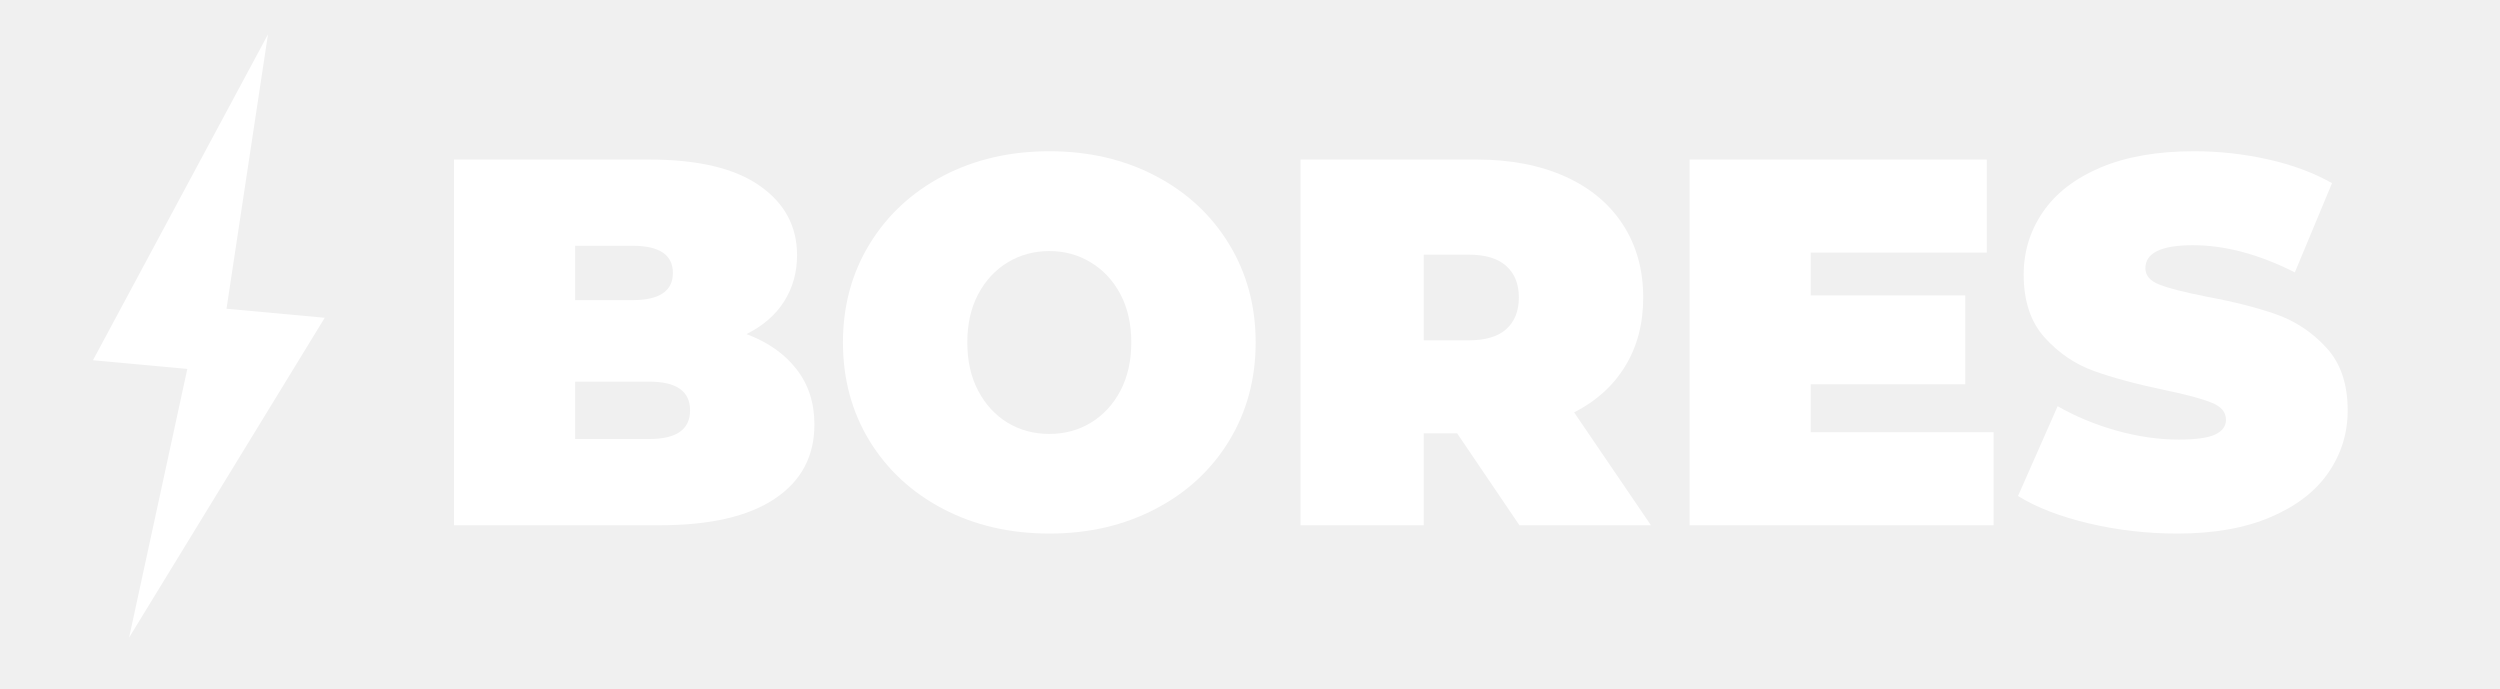
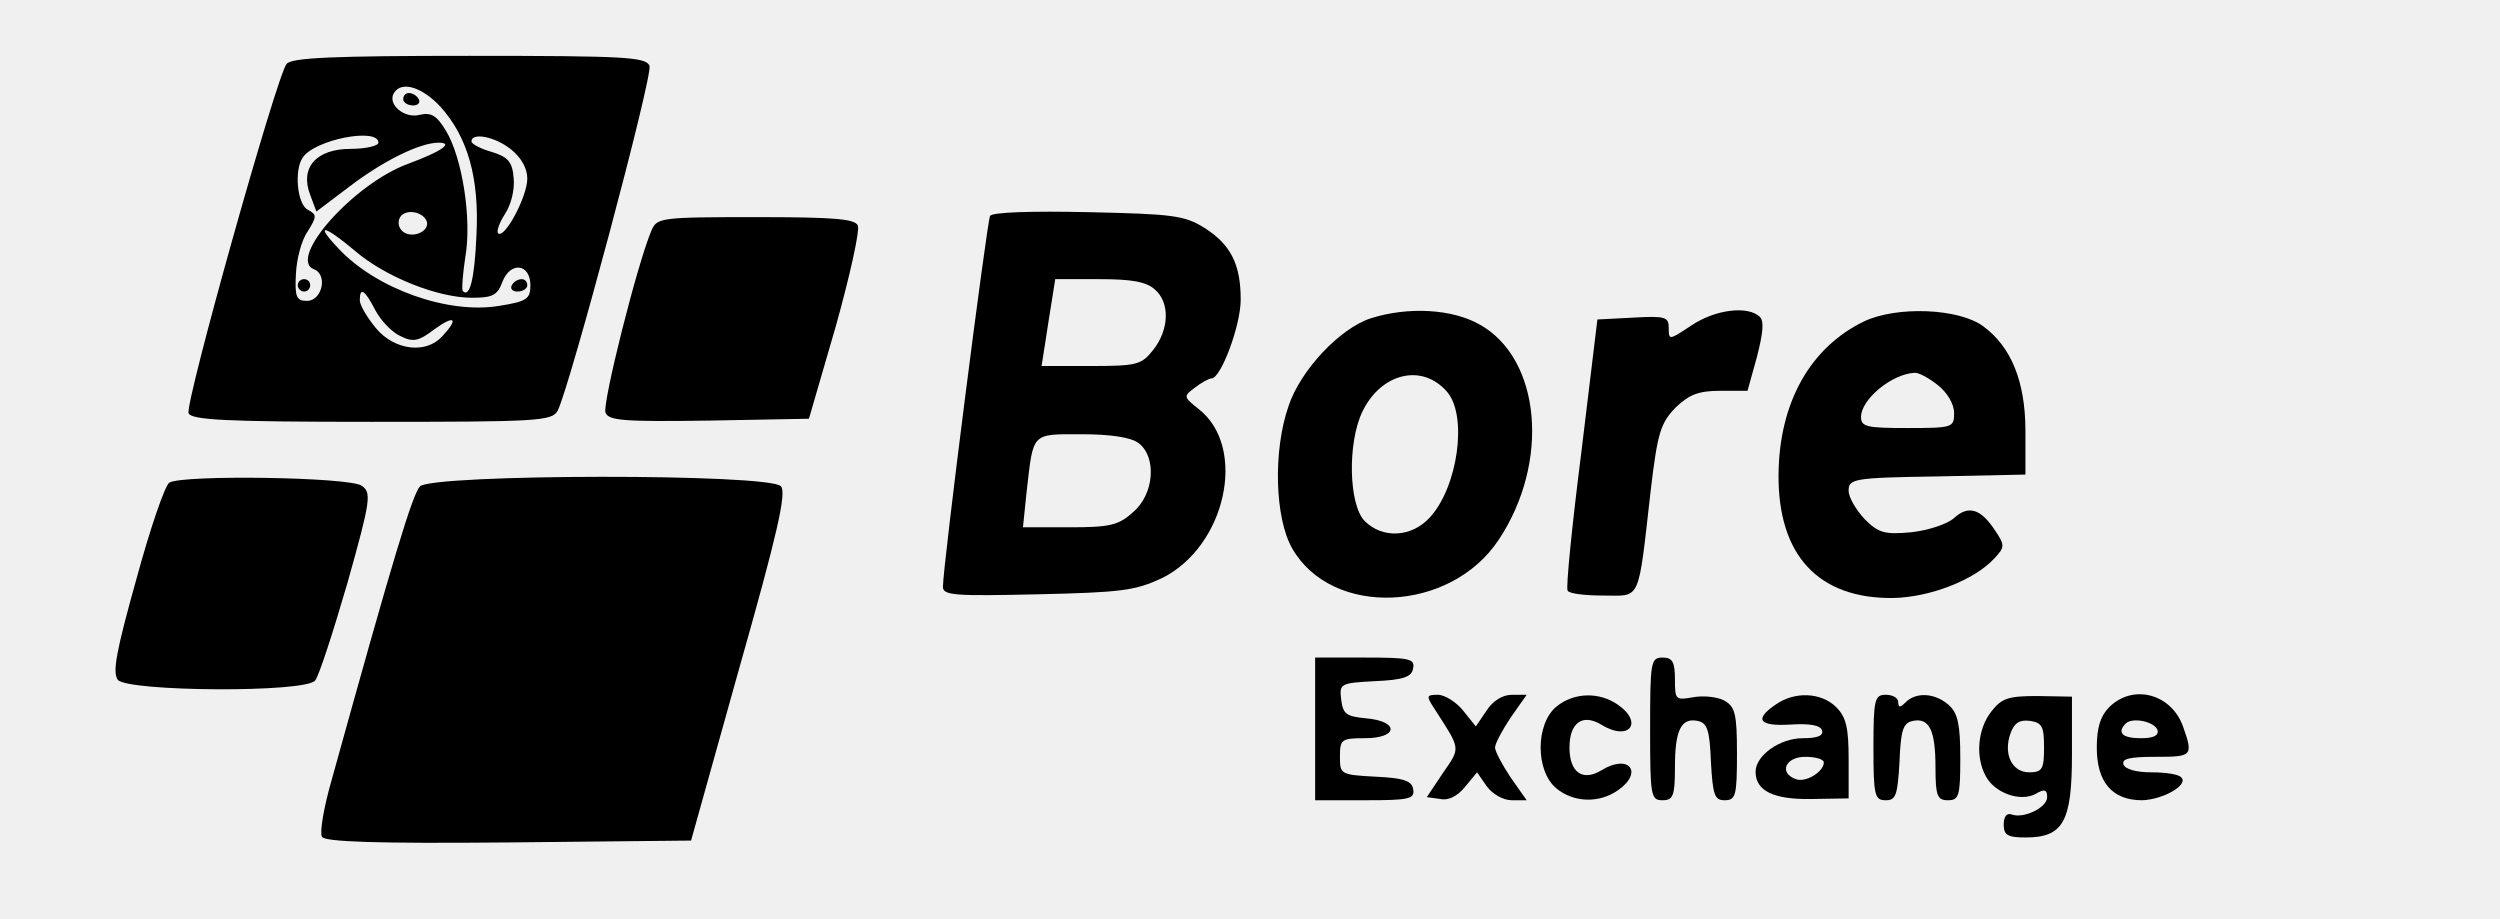
- <svg xmlns="http://www.w3.org/2000/svg" width="276" zoomAndPan="magnify" viewBox="0 0 206.88 57" height="76" preserveAspectRatio="xMidYMid meet" version="1.0">
-   <defs>
-     <g />
-     <clipPath id="f384deeb7e">
-       <path d="M 3.316 2.844 L 31.051 2.844 L 31.051 53.812 L 3.316 53.812 Z M 3.316 2.844 " clip-rule="nonzero" />
-     </clipPath>
-   </defs>
-   <g clip-path="url(#f384deeb7e)">
-     <path fill="#ffffff" d="M 44.102 43.723 L 40.387 41.992 L 52.367 31.27 L 46.594 41.844 L 50.457 43.641 L 37.734 53.812 Z M 15.449 30.547 L 7.637 29.828 L 22.129 2.844 L 18.695 25.566 L 26.828 26.312 L 10.629 52.793 Z M -21.641 39.746 L -25.172 44.348 L -36.707 24.676 L -23.547 35.758 L -19.871 30.969 L -9.328 51.508 L -21.641 39.746 " fill-opacity="1" fill-rule="nonzero" />
-   </g>
-   <g fill="#ffffff" fill-opacity="1">
-     <g transform="translate(35.0613, 43.4913)">
-       <g>
-         <path d="M 26.688 -15.828 C 28.469 -15.16 29.848 -14.191 30.828 -12.922 C 31.816 -11.66 32.312 -10.133 32.312 -8.344 C 32.312 -5.695 31.211 -3.645 29.016 -2.188 C 26.828 -0.727 23.656 0 19.5 0 L 2.469 0 L 2.469 -30.281 L 18.641 -30.281 C 22.68 -30.281 25.727 -29.555 27.781 -28.109 C 29.844 -26.672 30.875 -24.754 30.875 -22.359 C 30.875 -20.941 30.52 -19.672 29.812 -18.547 C 29.113 -17.43 28.07 -16.523 26.688 -15.828 Z M 12.5 -23.141 L 12.5 -18.641 L 17.25 -18.641 C 19.477 -18.641 20.594 -19.391 20.594 -20.891 C 20.594 -22.391 19.477 -23.141 17.25 -23.141 Z M 18.641 -7.141 C 20.891 -7.141 22.016 -7.93 22.016 -9.516 C 22.016 -11.098 20.891 -11.891 18.641 -11.891 L 12.5 -11.891 L 12.5 -7.141 Z M 18.641 -7.141 " />
-       </g>
-     </g>
-   </g>
-   <g fill="#ffffff" fill-opacity="1">
-     <g transform="translate(68.48625, 43.4913)">
-       <g>
-         <path d="M 18.344 0.688 C 15.082 0.688 12.156 0.008 9.562 -1.344 C 6.969 -2.695 4.93 -4.578 3.453 -6.984 C 1.984 -9.391 1.25 -12.109 1.25 -15.141 C 1.25 -18.16 1.984 -20.875 3.453 -23.281 C 4.93 -25.695 6.969 -27.582 9.562 -28.938 C 12.156 -30.289 15.082 -30.969 18.344 -30.969 C 21.594 -30.969 24.516 -30.289 27.109 -28.938 C 29.711 -27.582 31.75 -25.695 33.219 -23.281 C 34.688 -20.875 35.422 -18.16 35.422 -15.141 C 35.422 -12.109 34.688 -9.391 33.219 -6.984 C 31.75 -4.578 29.711 -2.695 27.109 -1.344 C 24.516 0.008 21.594 0.688 18.344 0.688 Z M 18.344 -7.562 C 19.602 -7.562 20.742 -7.867 21.766 -8.484 C 22.797 -9.109 23.613 -9.988 24.219 -11.125 C 24.82 -12.27 25.125 -13.609 25.125 -15.141 C 25.125 -16.672 24.82 -18.004 24.219 -19.141 C 23.613 -20.273 22.797 -21.148 21.766 -21.766 C 20.742 -22.391 19.602 -22.703 18.344 -22.703 C 17.07 -22.703 15.922 -22.391 14.891 -21.766 C 13.867 -21.148 13.055 -20.273 12.453 -19.141 C 11.848 -18.004 11.547 -16.672 11.547 -15.141 C 11.547 -13.609 11.848 -12.27 12.453 -11.125 C 13.055 -9.988 13.867 -9.109 14.891 -8.484 C 15.922 -7.867 17.07 -7.562 18.344 -7.562 Z M 18.344 -7.562 " />
-       </g>
-     </g>
-   </g>
-   <g fill="#ffffff" fill-opacity="1">
-     <g transform="translate(105.1542, 43.4913)">
-       <g>
-         <path d="M 15.438 -7.609 L 12.672 -7.609 L 12.672 0 L 2.469 0 L 2.469 -30.281 L 17.047 -30.281 C 19.836 -30.281 22.27 -29.816 24.344 -28.891 C 26.426 -27.961 28.031 -26.633 29.156 -24.906 C 30.281 -23.176 30.844 -21.16 30.844 -18.859 C 30.844 -16.691 30.348 -14.801 29.359 -13.188 C 28.379 -11.57 26.969 -10.289 25.125 -9.344 L 31.484 0 L 20.594 0 Z M 20.547 -18.859 C 20.547 -19.984 20.195 -20.852 19.5 -21.469 C 18.812 -22.094 17.773 -22.406 16.391 -22.406 L 12.672 -22.406 L 12.672 -15.312 L 16.391 -15.312 C 17.773 -15.312 18.812 -15.617 19.5 -16.234 C 20.195 -16.859 20.547 -17.734 20.547 -18.859 Z M 20.547 -18.859 " />
-       </g>
-     </g>
-   </g>
-   <g fill="#ffffff" fill-opacity="1">
-     <g transform="translate(137.3685, 43.4913)">
-       <g>
-         <path d="M 27.641 -7.703 L 27.641 0 L 2.469 0 L 2.469 -30.281 L 27.078 -30.281 L 27.078 -22.578 L 12.5 -22.578 L 12.5 -19.031 L 25.297 -19.031 L 25.297 -11.672 L 12.5 -11.672 L 12.5 -7.703 Z M 27.641 -7.703 " />
-       </g>
-     </g>
-   </g>
-   <g fill="#ffffff" fill-opacity="1">
-     <g transform="translate(166.4693, 43.4913)">
-       <g>
-         <path d="M 13.75 0.688 C 11.238 0.688 8.797 0.406 6.422 -0.156 C 4.047 -0.719 2.094 -1.473 0.562 -2.422 L 3.844 -9.859 C 5.289 -9.023 6.906 -8.352 8.688 -7.844 C 10.477 -7.344 12.195 -7.094 13.844 -7.094 C 15.25 -7.094 16.254 -7.227 16.859 -7.5 C 17.473 -7.781 17.781 -8.191 17.781 -8.734 C 17.781 -9.367 17.379 -9.844 16.578 -10.156 C 15.785 -10.477 14.484 -10.828 12.672 -11.203 C 10.336 -11.691 8.391 -12.219 6.828 -12.781 C 5.273 -13.344 3.922 -14.266 2.766 -15.547 C 1.609 -16.828 1.031 -18.566 1.031 -20.766 C 1.031 -22.66 1.562 -24.383 2.625 -25.938 C 3.695 -27.5 5.289 -28.727 7.406 -29.625 C 9.531 -30.52 12.109 -30.969 15.141 -30.969 C 17.211 -30.969 19.25 -30.742 21.25 -30.297 C 23.258 -29.848 25.031 -29.191 26.562 -28.328 L 23.484 -20.938 C 20.516 -22.438 17.703 -23.188 15.047 -23.188 C 12.422 -23.188 11.109 -22.551 11.109 -21.281 C 11.109 -20.676 11.5 -20.223 12.281 -19.922 C 13.062 -19.617 14.344 -19.289 16.125 -18.938 C 18.438 -18.508 20.383 -18.016 21.969 -17.453 C 23.551 -16.891 24.926 -15.973 26.094 -14.703 C 27.27 -13.43 27.859 -11.703 27.859 -9.516 C 27.859 -7.609 27.32 -5.883 26.25 -4.344 C 25.188 -2.801 23.594 -1.578 21.469 -0.672 C 19.352 0.234 16.781 0.688 13.75 0.688 Z M 13.75 0.688 " />
-       </g>
-     </g>
+ <svg xmlns="http://www.w3.org/2000/svg" version="1.0" width="403pt" height="148pt" viewBox="0 0 403 148" preserveAspectRatio="xMidYMid meet">
+   <g transform="translate(0,148) scale(0.1,-0.1)" fill="#000000" stroke="none">
+     <path d="M462 1377 c-16 -19 -164 -547 -158 -563 4 -11 60 -14 295 -14 266 0 291 1 300 18 19 37 154 541 148 556 -6 14 -38 16 -290 16 -221 0 -287 -3 -295 -13z m248 -69 c44 -49 63 -115 58 -208 -3 -70 -11 -101 -22 -89 -2 2 0 27 4 54 11 62 -5 161 -31 204 -15 25 -24 30 -42 26 -25 -7 -53 17 -42 35 12 20 45 10 75 -22z m-100 -58 c0 -5 -20 -10 -45 -10 -55 0 -82 -30 -65 -74 l10 -27 53 40 c55 42 114 71 144 71 25 0 5 -14 -49 -34 -88 -32 -195 -153 -152 -170 23 -9 13 -51 -11 -51 -17 0 -20 6 -18 43 1 24 9 55 19 69 15 24 15 27 0 35 -17 9 -22 64 -8 84 19 29 122 49 122 24z m214 -11 c16 -13 26 -30 26 -47 0 -29 -37 -98 -47 -88 -3 3 2 17 11 31 10 15 16 40 14 58 -2 26 -9 34 -35 42 -18 5 -33 13 -33 17 0 15 38 8 64 -13z m-136 -116 c5 -17 -26 -29 -40 -15 -6 6 -7 15 -3 22 9 14 37 9 43 -7z m-115 -48 c48 -41 132 -75 188 -75 33 0 41 4 49 26 13 33 45 29 45 -6 0 -22 -6 -26 -50 -33 -82 -14 -198 27 -259 92 -40 42 -24 39 27 -4z m32 -95 c9 -17 27 -36 41 -42 20 -10 29 -8 54 11 33 24 40 18 13 -11 -26 -29 -77 -23 -107 13 -14 17 -26 37 -26 45 0 22 8 17 25 -16z" />
+     <path d="M650 1320 c0 -5 7 -10 16 -10 8 0 12 5 9 10 -3 6 -10 10 -16 10 -5 0 -9 -4 -9 -10z" />
+     <path d="M480 1020 c0 -5 5 -10 10 -10 6 0 10 5 10 10 0 6 -4 10 -10 10 -5 0 -10 -4 -10 -10z" />
+     <path d="M825 1020 c-3 -5 1 -10 9 -10 9 0 16 5 16 10 0 6 -4 10 -9 10 -6 0 -13 -4 -16 -10z" />
+     <path d="M1596 1132 c-5 -9 -76 -564 -76 -598 0 -14 20 -15 153 -12 135 3 157 6 200 26 103 51 138 210 60 272 -25 20 -26 21 -7 35 10 8 23 15 27 15 15 0 47 85 47 127 0 57 -16 89 -59 116 -32 20 -52 22 -187 25 -90 2 -154 0 -158 -6z m266 -119 c24 -21 23 -64 -3 -97 -19 -24 -26 -26 -100 -26 l-80 0 6 38 c3 20 8 52 11 70 l5 32 71 0 c52 0 76 -4 90 -17z m-27 -247 c30 -22 26 -83 -9 -112 -23 -21 -38 -24 -102 -24 l-75 0 6 58 c11 96 7 92 89 92 46 0 79 -5 91 -14z" />
+     <path d="M1050 1108 c-23 -54 -79 -278 -74 -293 5 -13 28 -15 167 -13 l161 3 43 148 c23 82 39 155 36 163 -4 11 -35 14 -164 14 -156 0 -160 -1 -169 -22z" />
+     <path d="M2210 967 c-50 -16 -114 -84 -133 -142 -25 -72 -22 -180 6 -229 64 -112 255 -104 333 14 83 125 68 292 -31 347 -44 25 -115 29 -175 10z m123 -119 c33 -39 17 -153 -28 -202 -29 -32 -76 -35 -105 -6 -26 26 -28 126 -4 176 30 63 97 79 137 32z" />
+     <path d="M2726 955 c-35 -23 -36 -24 -36 -4 0 18 -5 20 -57 17 l-58 -3 -26 -215 c-15 -118 -25 -218 -22 -222 2 -5 28 -8 57 -8 62 0 56 -14 77 170 11 93 16 108 40 133 22 21 37 27 72 27 l44 0 15 54 c10 39 12 58 5 65 -19 19 -73 12 -111 -14z" />
+     <path d="M3005 962 c-87 -42 -137 -131 -138 -247 -1 -130 64 -200 184 -199 60 1 132 29 164 64 17 18 17 21 1 45 -23 35 -43 41 -66 20 -11 -10 -42 -20 -69 -23 -43 -4 -53 -1 -75 21 -14 15 -26 35 -26 46 0 19 7 21 143 23 l142 3 0 70 c0 80 -23 136 -68 169 -39 29 -139 33 -192 8z m119 -103 c15 -12 26 -30 26 -45 0 -23 -2 -24 -75 -24 -66 0 -75 2 -75 18 0 28 49 69 86 71 6 1 23 -8 38 -20z" />
+     <path d="M273 702 c-7 -4 -31 -74 -53 -155 -33 -118 -39 -151 -30 -163 17 -19 302 -21 318 -1 6 7 29 78 52 157 38 135 39 146 23 157 -19 14 -289 18 -310 5z" />
+     <path d="M677 696 c-12 -13 -42 -111 -142 -472 -13 -45 -20 -86 -16 -93 5 -8 87 -11 301 -9 l294 3 78 279 c61 215 76 281 67 292 -17 21 -561 20 -582 0z" />
+     <path d="M2120 305 l0 -115 81 0 c71 0 80 2 77 18 -2 13 -15 18 -61 20 -56 3 -57 4 -57 32 0 28 2 30 40 30 54 0 56 27 3 32 -33 3 -38 7 -41 30 -3 26 -2 27 55 30 46 2 59 7 61 21 3 15 -6 17 -77 17 l-81 0 0 -115z" />
+     <path d="M2660 305 c0 -108 1 -115 20 -115 17 0 20 7 20 53 0 60 10 80 36 75 16 -3 20 -14 22 -66 3 -54 6 -62 22 -62 18 0 20 7 20 75 0 65 -3 76 -21 86 -12 6 -34 8 -50 5 -28 -5 -29 -4 -29 29 0 28 -4 35 -20 35 -19 0 -20 -7 -20 -115z" />
+     <path d="M2312 338 c43 -67 43 -62 14 -104 l-26 -39 22 -3 c13 -3 28 5 40 20 l19 23 16 -23 c9 -12 26 -22 40 -22 l24 0 -26 37 c-14 21 -25 42 -25 48 0 6 11 27 25 48 l26 37 -24 0 c-15 0 -31 -10 -41 -26 l-17 -25 -20 25 c-11 14 -30 26 -41 26 -19 0 -19 -2 -6 -22z" />
+     <path d="M2509 341 c-34 -28 -34 -104 0 -132 28 -23 69 -24 99 -3 42 29 18 60 -27 32 -30 -18 -51 -3 -51 37 0 40 21 55 51 37 45 -28 69 3 27 32 -30 21 -71 20 -99 -3z" />
+     <path d="M2862 344 c-35 -24 -26 -35 24 -32 31 2 48 -1 51 -9 3 -9 -7 -13 -31 -13 -37 0 -76 -28 -76 -54 0 -31 29 -45 90 -44 l60 1 0 63 c0 51 -4 68 -20 84 -24 24 -67 26 -98 4z m78 -93 c0 -15 -29 -33 -45 -27 -28 10 -17 36 15 36 17 0 30 -4 30 -9z" />
+     <path d="M3020 275 c0 -78 2 -85 20 -85 16 0 19 8 22 62 2 52 6 63 22 66 26 5 36 -15 36 -75 0 -46 3 -53 20 -53 18 0 20 7 20 68 0 54 -4 72 -18 85 -22 20 -53 22 -70 5 -9 -9 -12 -9 -12 0 0 7 -9 12 -20 12 -18 0 -20 -7 -20 -85z" />
+     <path d="M3210 333 c-22 -28 -26 -73 -9 -104 14 -27 55 -42 80 -29 15 9 19 7 19 -5 0 -17 -38 -35 -57 -28 -8 3 -13 -3 -13 -16 0 -17 6 -21 35 -21 61 0 75 25 75 134 l0 93 -55 1 c-47 0 -58 -3 -75 -25z m85 -58 c0 -35 -3 -40 -24 -40 -28 0 -42 30 -30 63 6 17 15 22 31 20 20 -3 23 -9 23 -43z" />
+     <path d="M3400 340 c-14 -14 -20 -33 -20 -65 0 -56 25 -85 73 -85 34 1 76 25 63 37 -4 5 -26 8 -48 8 -24 0 -43 5 -45 13 -3 9 11 12 51 12 60 0 62 1 45 49 -19 53 -81 69 -119 31z m78 -37 c2 -9 -7 -13 -27 -13 -30 0 -39 9 -24 24 11 10 46 3 51 -11z" />
  </g>
</svg>
